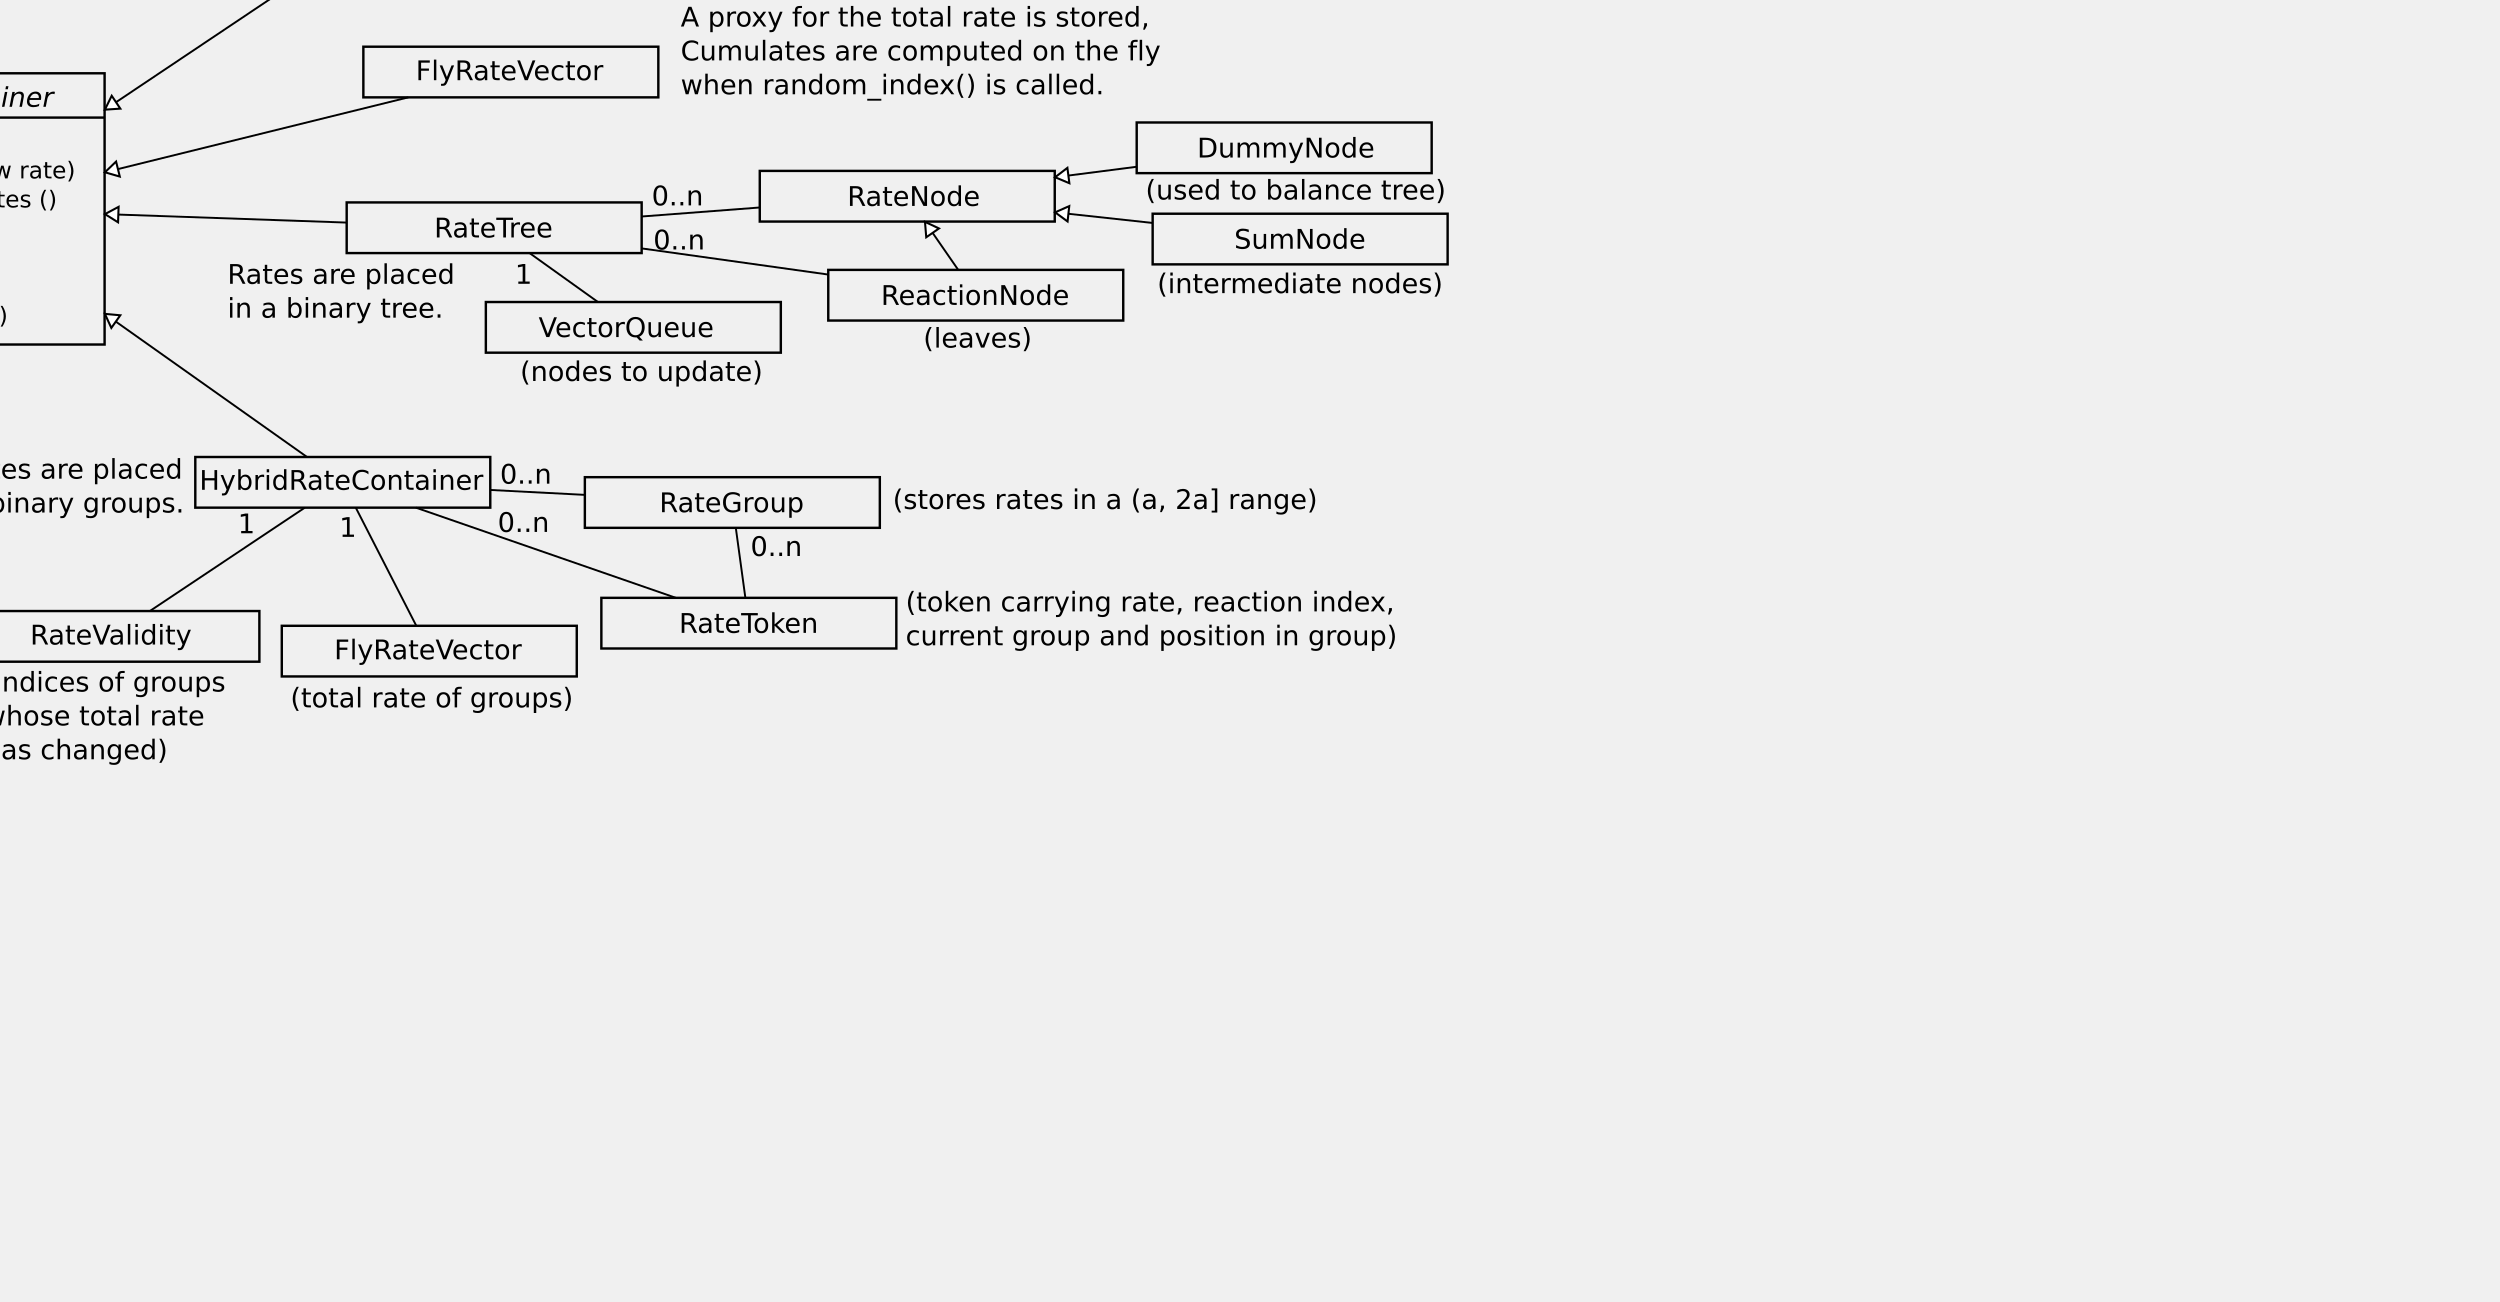
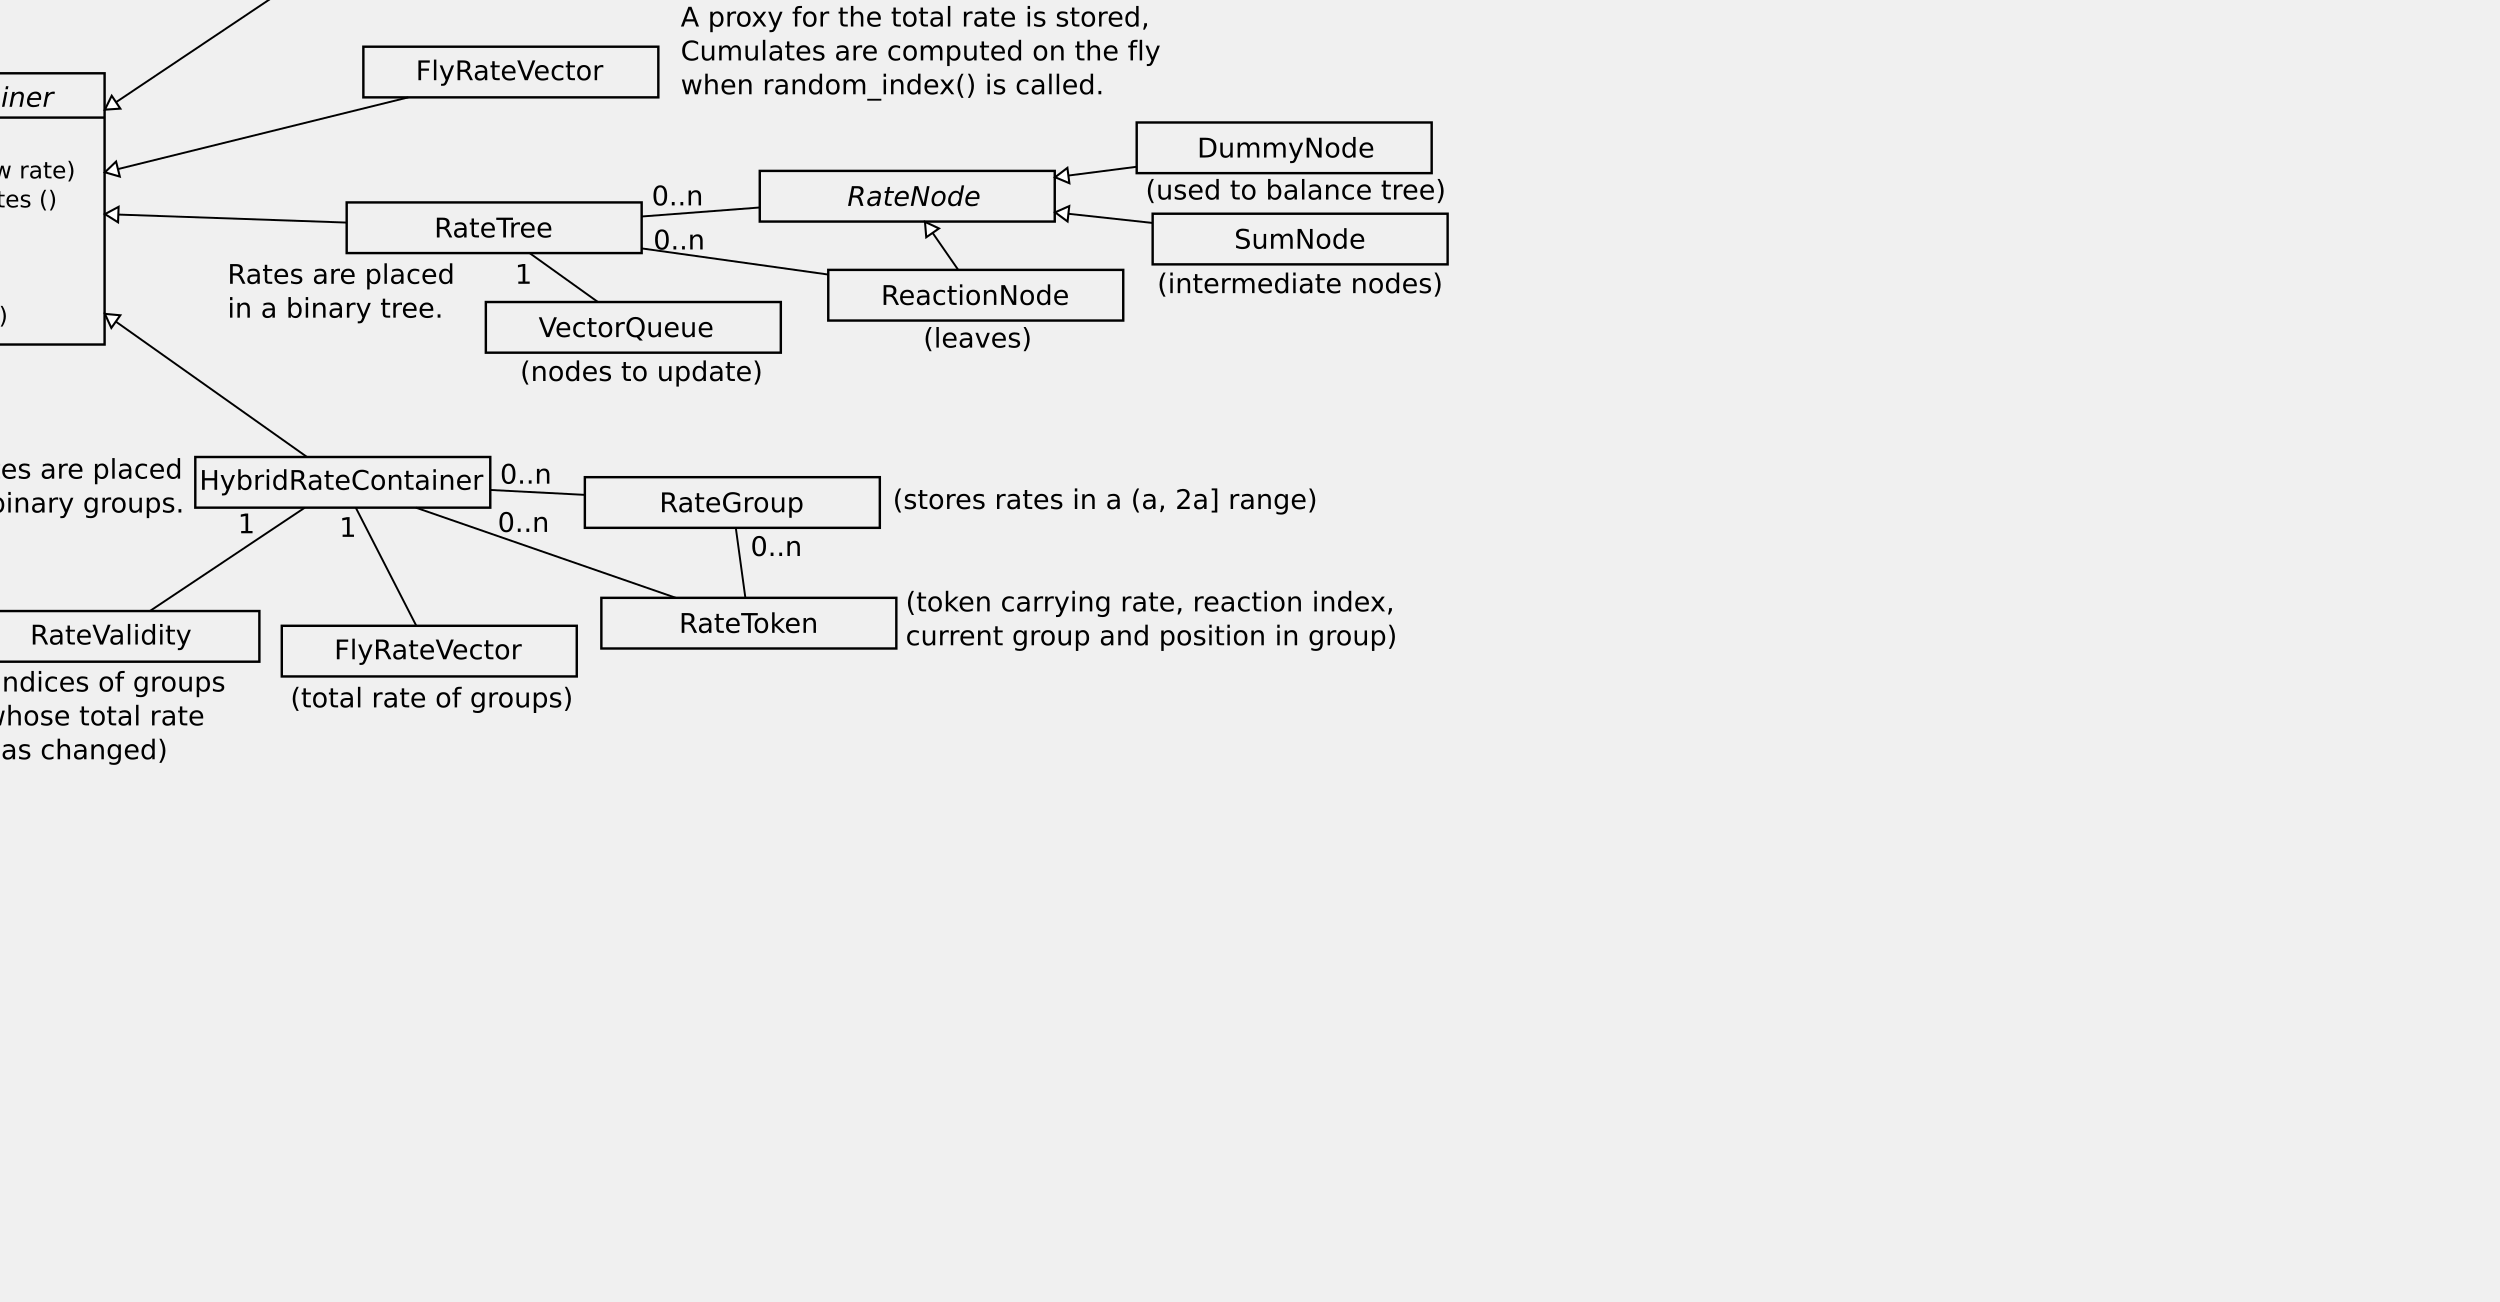
<svg xmlns="http://www.w3.org/2000/svg" id="svg2" version="1.1" width="1292.062" height="672.531" xml:space="preserve">
  <defs id="defs6">
    <marker orient="auto" refY="0.0" refX="0.0" id="Arrow1Lstart" style="overflow:visible">
      <path id="path4968" d="M 0.0,0.0 L 5.0,-5.0 L -12.5,0.0 L 5.0,5.0 L 0.0,0.0 z " style="fill-rule:evenodd;stroke:#000000;stroke-width:1.0pt;marker-start:none" transform="scale(0.8) translate(12.5,0)" />
    </marker>
    <marker orient="auto" refY="0.0" refX="0.0" id="Arrow1Mstart" style="overflow:visible">
      <path id="path4974" d="M 0.0,0.0 L 5.0,-5.0 L -12.5,0.0 L 5.0,5.0 L 0.0,0.0 z " style="fill-rule:evenodd;stroke:#000000;stroke-width:1.0pt;marker-start:none" transform="scale(0.4) translate(10,0)" />
    </marker>
    <marker orient="auto" refY="0.0" refX="0.0" id="Arrow2Lend" style="overflow:visible;">
      <path id="path5264" style="font-size:12.0;fill-rule:evenodd;stroke-width:0.625;stroke-linejoin:round;" d="M 8.719,4.034 L -2.207,0.016 L 8.719,-4.002 C 6.973,-1.63 6.983,1.616 8.719,4.034 z " transform="scale(1.1) rotate(180) translate(1,0)" />
    </marker>
    <marker orient="auto" refY="0.0" refX="0.0" id="Arrow1Mend" style="overflow:visible;">
      <path id="path5252" d="M 0.0,0.0 L 5.0,-5.0 L -12.5,0.0 L 5.0,5.0 L 0.0,0.0 z " style="fill-rule:evenodd;stroke:#000000;stroke-width:1.0pt;marker-start:none;" transform="scale(0.4) rotate(180) translate(10,0)" />
    </marker>
    <marker orient="auto" refY="0.0" refX="0.0" id="Arrow1Lend" style="overflow:visible;">
      <path id="path5246" d="M 0.0,0.0 L 5.0,-5.0 L -12.5,0.0 L 5.0,5.0 L 0.0,0.0 z " style="fill-rule:evenodd;stroke:#000000;stroke-width:1.0pt;marker-start:none;" transform="scale(0.8) rotate(180) translate(12.5,0)" />
    </marker>
    <marker orient="auto" refY="0.0" refX="0.0" id="EmptyTriangleInL" style="overflow:visible">
      <path id="path5395" d="M 5.77,0.0 L -2.88,5.0 L -2.88,-5.0 L 5.77,0.0 z " style="fill-rule:evenodd;fill:#FFFFFF;stroke:#000000;stroke-width:1.0pt;marker-start:none" transform="scale(-0.8) translate(-6,0)" />
    </marker>
    <marker orient="auto" refY="0.0" refX="0.0" id="EmptyDiamondLstart" style="overflow:visible">
      <path id="path5359" d="M 0,-7.071 L -7.071,0 L 0,7.071 L 7.071,0 L 0,-7.071 z " style="fill-rule:evenodd;fill:#FFFFFF;stroke:#000000;stroke-width:1.0pt;marker-start:none" transform="scale(0.8) translate(7,0)" />
    </marker>
    <marker orient="auto" refY="0.0" refX="0.0" id="DiamondLstart" style="overflow:visible">
      <path id="path5332" d="M 0,-7.071 L -7.071,0 L 0,7.071 L 7.071,0 L 0,-7.071 z " style="fill-rule:evenodd;stroke:#000000;stroke-width:1.0pt;marker-start:none" transform="scale(0.8) translate(7,0)" />
    </marker>
    <marker orient="auto" refY="0" refX="0" id="marker26652" style="overflow:visible">
      <path id="path26654" style="font-size:12px;fill-rule:evenodd;stroke-width:0.625;stroke-linejoin:round" d="M 8.719,4.034 -2.207,0.016 8.719,-4.002 c -1.745,2.372 -1.735,5.617 -6e-7,8.035 z" transform="matrix(-1.1,0,0,-1.1,-1.1,0)" />
    </marker>
    <marker orient="auto" refY="0" refX="0" id="marker3135" style="overflow:visible">
      <path id="path3137" style="font-size:12px;fill-rule:evenodd;stroke-width:0.625;stroke-linejoin:round" d="M 8.719,4.034 -2.207,0.016 8.719,-4.002 c -1.745,2.372 -1.735,5.617 -6e-7,8.035 z" transform="matrix(-1.1,0,0,-1.1,-1.1,0)" />
    </marker>
    <marker orient="auto" refY="0" refX="0" id="marker3139" style="overflow:visible">
      <path id="path3141" style="font-size:12px;fill-rule:evenodd;stroke-width:0.625;stroke-linejoin:round" d="M 8.719,4.034 -2.207,0.016 8.719,-4.002 c -1.745,2.372 -1.735,5.617 -6e-7,8.035 z" transform="matrix(-1.1,0,0,-1.1,-1.1,0)" />
    </marker>
    <marker orient="auto" refY="0" refX="0" id="marker26130" style="overflow:visible">
      <path id="path26132" d="M 0,-7.071 -7.071,0 0,7.071 7.071,0 0,-7.071 z" style="fill:#ffffff;fill-rule:evenodd;stroke:#000000;stroke-width:1pt;marker-start:none" transform="matrix(0.8,0,0,0.8,5.6,0)" />
    </marker>
    <marker orient="auto" refY="0" refX="0" id="marker3145" style="overflow:visible">
      <path id="path3147" d="M 0,-7.071 -7.071,0 0,7.071 7.071,0 0,-7.071 z" style="fill:#ffffff;fill-rule:evenodd;stroke:#000000;stroke-width:1pt;marker-start:none" transform="matrix(0.8,0,0,0.8,5.6,0)" />
    </marker>
    <marker orient="auto" refY="0" refX="0" id="marker3149" style="overflow:visible">
      <path id="path3151" d="M 0,-7.071 -7.071,0 0,7.071 7.071,0 0,-7.071 z" style="fill:#ffffff;fill-rule:evenodd;stroke:#000000;stroke-width:1pt;marker-start:none" transform="matrix(0.8,0,0,0.8,5.6,0)" />
    </marker>
    <marker orient="auto" refY="0" refX="0" id="marker3153" style="overflow:visible">
      <path id="path3155" d="M 0,-7.071 -7.071,0 0,7.071 7.071,0 0,-7.071 z" style="fill:#ffffff;fill-rule:evenodd;stroke:#000000;stroke-width:1pt;marker-start:none" transform="matrix(0.8,0,0,0.8,5.6,0)" />
    </marker>
    <marker orient="auto" refY="0" refX="0" id="marker26656" style="overflow:visible">
      <path id="path26658" d="M 0,-7.071 -7.071,0 0,7.071 7.071,0 0,-7.071 z" style="fill-rule:evenodd;stroke:#000000;stroke-width:1pt;marker-start:none" transform="matrix(0.8,0,0,0.8,5.6,0)" />
    </marker>
    <marker orient="auto" refY="0" refX="0" id="marker26644" style="overflow:visible">
      <path id="path26646" d="m 5.77,0 -8.65,5 0,-10 8.65,5 z" style="fill:#ffffff;fill-rule:evenodd;stroke:#000000;stroke-width:1pt;marker-start:none" transform="matrix(-0.8,0,0,-0.8,4.8,0)" />
    </marker>
    <marker orient="auto" refY="0" refX="0" id="marker3161" style="overflow:visible">
      <path id="path3163" d="m 5.77,0 -8.65,5 0,-10 8.65,5 z" style="fill:#ffffff;fill-rule:evenodd;stroke:#000000;stroke-width:1pt;marker-start:none" transform="matrix(-0.8,0,0,-0.8,4.8,0)" />
    </marker>
    <marker orient="auto" refY="0" refX="0" id="marker3165" style="overflow:visible">
      <path id="path3167" d="m 5.77,0 -8.65,5 0,-10 8.65,5 z" style="fill:#ffffff;fill-rule:evenodd;stroke:#000000;stroke-width:1pt;marker-start:none" transform="matrix(-0.8,0,0,-0.8,4.8,0)" />
    </marker>
    <marker orient="auto" refY="0" refX="0" id="marker3169" style="overflow:visible">
      <path id="path3171" d="M 0,-7.071 -7.071,0 0,7.071 7.071,0 0,-7.071 z" style="fill-rule:evenodd;stroke:#000000;stroke-width:1pt;marker-start:none" transform="matrix(0.8,0,0,0.8,5.6,0)" />
    </marker>
    <marker orient="auto" refY="0" refX="0" id="marker3173" style="overflow:visible">
      <path id="path3175" d="M 0,-7.071 -7.071,0 0,7.071 7.071,0 0,-7.071 z" style="fill-rule:evenodd;stroke:#000000;stroke-width:1pt;marker-start:none" transform="matrix(0.8,0,0,0.8,5.6,0)" />
    </marker>
    <marker orient="auto" refY="0" refX="0" id="marker3177" style="overflow:visible">
      <path id="path3179" d="M 0,-7.071 -7.071,0 0,7.071 7.071,0 0,-7.071 z" style="fill-rule:evenodd;stroke:#000000;stroke-width:1pt;marker-start:none" transform="matrix(0.8,0,0,0.8,5.6,0)" />
    </marker>
    <marker orient="auto" refY="0" refX="0" id="marker3181" style="overflow:visible">
      <path id="path3183" d="M 0,-7.071 -7.071,0 0,7.071 7.071,0 0,-7.071 z" style="fill-rule:evenodd;stroke:#000000;stroke-width:1pt;marker-start:none" transform="matrix(0.8,0,0,0.8,5.6,0)" />
    </marker>
    <marker orient="auto" refY="0" refX="0" id="marker3185" style="overflow:visible">
      <path id="path3187" d="M 0,-7.071 -7.071,0 0,7.071 7.071,0 0,-7.071 z" style="fill-rule:evenodd;stroke:#000000;stroke-width:1pt;marker-start:none" transform="matrix(0.8,0,0,0.8,5.6,0)" />
    </marker>
    <marker orient="auto" refY="0" refX="0" id="marker3189" style="overflow:visible">
      <path id="path3191" d="M 0,-7.071 -7.071,0 0,7.071 7.071,0 0,-7.071 z" style="fill-rule:evenodd;stroke:#000000;stroke-width:1pt;marker-start:none" transform="matrix(0.8,0,0,0.8,5.6,0)" />
    </marker>
    <marker orient="auto" refY="0" refX="0" id="DiamondLstart-7" style="overflow:visible">
      <path id="path5332-3" d="M 0,-7.071 -7.071,0 0,7.071 7.071,0 0,-7.071 z" style="fill-rule:evenodd;stroke:#000000;stroke-width:1pt;marker-start:none" transform="matrix(0.8,0,0,0.8,5.6,0)" />
    </marker>
    <marker orient="auto" refY="0" refX="0" id="Arrow1Lend-2" style="overflow:visible">
      <path id="path5246-8" d="M 0,0 5,-5 -12.5,0 5,5 0,0 z" style="fill-rule:evenodd;stroke:#000000;stroke-width:1pt;marker-start:none" transform="matrix(-0.8,0,0,-0.8,-10,0)" />
    </marker>
    <marker orient="auto" refY="0" refX="0" id="Arrow1Lend-3" style="overflow:visible">
      <path id="path5246-6" d="M 0,0 5,-5 -12.5,0 5,5 0,0 z" style="fill-rule:evenodd;stroke:#000000;stroke-width:1pt;marker-start:none" transform="matrix(-0.8,0,0,-0.8,-10,0)" />
    </marker>
    <marker orient="auto" refY="0" refX="0" id="Arrow1Lend-9" style="overflow:visible">
      <path id="path5246-7" d="M 0,0 5,-5 -12.5,0 5,5 0,0 z" style="fill-rule:evenodd;stroke:#000000;stroke-width:1pt;marker-start:none" transform="matrix(-0.8,0,0,-0.8,-10,0)" />
    </marker>
    <marker orient="auto" refY="0" refX="0" id="Arrow1Lend-4" style="overflow:visible">
      <path id="path5246-2" d="M 0,0 5,-5 -12.5,0 5,5 0,0 z" style="fill-rule:evenodd;stroke:#000000;stroke-width:1pt;marker-start:none" transform="matrix(-0.8,0,0,-0.8,-10,0)" />
    </marker>
    <marker orient="auto" refY="0" refX="0" id="Arrow1Lend-0" style="overflow:visible">
      <path id="path5246-65" d="M 0,0 5,-5 -12.5,0 5,5 0,0 z" style="fill-rule:evenodd;stroke:#000000;stroke-width:1pt;marker-start:none" transform="matrix(-0.8,0,0,-0.8,-10,0)" />
    </marker>
    <marker orient="auto" refY="0" refX="0" id="Arrow1Lstart-5" style="overflow:visible">
      <path id="path4968-0" d="M 0,0 5,-5 -12.5,0 5,5 0,0 z" style="fill-rule:evenodd;stroke:#000000;stroke-width:1pt;marker-start:none" transform="matrix(0.8,0,0,0.8,10,0)" />
    </marker>
    <marker orient="auto" refY="0" refX="0" id="Arrow1Lend-8" style="overflow:visible">
      <path id="path5246-9" d="M 0,0 5,-5 -12.5,0 5,5 0,0 z" style="fill-rule:evenodd;stroke:#000000;stroke-width:1pt;marker-start:none" transform="matrix(-0.8,0,0,-0.8,-10,0)" />
    </marker>
  </defs>
  <g id="g10" transform="matrix(1.25,0,0,-1.25,0,672.5313)">
    <text xml:space="preserve" style="font-size:9.6px;font-style:normal;font-variant:normal;font-weight:normal;font-stretch:normal;line-height:125%;letter-spacing:0px;word-spacing:0px;fill:#000000;fill-opacity:1;stroke:none;font-family:DejaVu Sans;-inkscape-font-specification:DejaVu Sans" x="475.048" y="-444.904" id="text4309-6-8" transform="scale(1,-1)">
      <tspan id="tspan7746-8" x="475.048" y="-444.904" />
      <tspan id="tspan7114-2-8" x="475.048" y="-432.904" />
    </text>
    <g id="g5573-2-6" transform="translate(-284.9217,16.38371)">
      <path id="path104-1-9" style="fill:none;stroke:#000000;stroke-width:1;stroke-linecap:butt;stroke-linejoin:miter;stroke-miterlimit:4;stroke-opacity:1;stroke-dasharray:none" d="m 206.208,491.339 121.959,0 0,-112.144 -121.959,0 z" />
      <text y="-477.49" x="226.393" transform="scale(1,-1)" id="text106-6-9" style="font-size:11.2px;font-style:oblique;font-variant:normal;font-weight:normal;font-stretch:normal;font-family:DejaVu Sans;-inkscape-font-specification:DejaVu Sans Oblique">
        <tspan style="font-size:11.2px;font-style:oblique;font-variant:normal;font-weight:normal;font-stretch:normal;writing-mode:lr-tb;fill:#000000;fill-opacity:1;fill-rule:nonzero;stroke:none;font-family:DejaVu Sans;-inkscape-font-specification:DejaVu Sans Oblique" x="226.393" y="-477.49" id="tspan108-1-2">RateContainer</tspan>
      </text>
      <path id="path3395-3-0" d="m 205.658,473.022 122.693,0" style="fill:none;stroke:#000000;stroke-width:1;stroke-linecap:butt;stroke-linejoin:miter;stroke-miterlimit:4;stroke-opacity:1;stroke-dasharray:none" />
      <text transform="scale(1,-1)" id="text4309-3-4" y="-459.884" x="209.343" style="font-size:9.6px;font-style:normal;font-variant:normal;font-weight:normal;font-stretch:normal;line-height:125%;letter-spacing:0px;word-spacing:0px;fill:#000000;fill-opacity:1;stroke:none;font-family:DejaVu Sans;-inkscape-font-specification:DejaVu Sans" xml:space="preserve">
        <tspan style="font-style:oblique;-inkscape-font-specification:DejaVu Sans Oblique" y="-459.884" x="209.343" id="tspan4311-6-0">commands</tspan>
        <tspan id="tspan4319-5-0" y="-447.884" x="209.343">set_rate (id, new rate)</tspan>
        <tspan y="-435.884" x="209.343" id="tspan7084-7-4">update_cumulates ()</tspan>
        <tspan id="tspan4315-0-1" y="-423.884" x="209.343" />
        <tspan style="font-style:oblique;-inkscape-font-specification:DejaVu Sans Oblique" id="tspan4321-9-4" y="-411.884" x="209.343">accessors</tspan>
        <tspan y="-399.884" x="209.343" id="tspan6718-1-5">total_rate ()</tspan>
        <tspan y="-387.884" x="209.343" id="tspan7537-8-1">random_index ()</tspan>
        <tspan y="-375.884" x="209.343" id="tspan3089-5-7" />
      </text>
    </g>
    <g id="g3203" transform="translate(-6.029068,-21.43668)">
      <path d="m 87.068,590.649 121.959,0 0,-20.944 -121.959,0 z" style="fill:none;stroke:#000000;stroke-width:1;stroke-linecap:butt;stroke-linejoin:miter;stroke-miterlimit:4;stroke-opacity:1;stroke-dasharray:none" id="path104-1-9-7" />
      <text transform="scale(1,-1)" style="font-size:11.2px;font-style:normal;font-variant:normal;font-weight:normal;font-stretch:normal;font-family:DejaVu Sans;-inkscape-font-specification:DejaVu Sans" id="text106-6-9-5" x="116.823" y="-576.174">
        <tspan id="tspan108-1-2-9" y="-576.174" x="116.823" style="font-size:11.2px;font-style:normal;font-variant:normal;font-weight:normal;font-stretch:normal;writing-mode:lr-tb;fill:#000000;fill-opacity:1;fill-rule:nonzero;stroke:none;font-family:DejaVu Sans;-inkscape-font-specification:DejaVu Sans">RateVector</tspan>
      </text>
    </g>
    <g id="g3203-0" transform="translate(56.27129,-136.3193)">
      <path d="m 87.068,590.649 121.959,0 0,-20.944 -121.959,0 z" style="fill:none;stroke:#000000;stroke-width:1;stroke-linecap:butt;stroke-linejoin:miter;stroke-miterlimit:4;stroke-opacity:1;stroke-dasharray:none" id="path104-1-9-7-8" />
      <text transform="scale(1,-1)" style="font-size:11.2px;font-style:normal;font-variant:normal;font-weight:normal;font-stretch:normal;font-family:DejaVu Sans;-inkscape-font-specification:DejaVu Sans" id="text106-6-9-5-3" x="123.263" y="-576.174">
        <tspan id="tspan108-1-2-9-2" y="-576.174" x="123.263" style="font-size:11.2px;font-style:normal;font-variant:normal;font-weight:normal;font-stretch:normal;writing-mode:lr-tb;fill:#000000;fill-opacity:1;fill-rule:nonzero;stroke:none;font-family:DejaVu Sans;-inkscape-font-specification:DejaVu Sans">RateTree</tspan>
      </text>
    </g>
    <g id="g3203-0-1" transform="translate(-6.318726,-241.5748)">
      <path d="m 87.068,590.649 121.959,0 0,-20.944 -121.959,0 z" style="fill:none;stroke:#000000;stroke-width:1;stroke-linecap:butt;stroke-linejoin:miter;stroke-miterlimit:4;stroke-opacity:1;stroke-dasharray:none" id="path104-1-9-7-8-0" />
      <text transform="scale(1,-1)" style="font-size:11.2px;font-style:normal;font-variant:normal;font-weight:normal;font-stretch:normal;font-family:DejaVu Sans;-inkscape-font-specification:DejaVu Sans" id="text106-6-9-5-3-1" x="88.769" y="-577.087">
        <tspan id="tspan108-1-2-9-2-0" y="-577.087" x="88.769" style="font-size:11.2px;font-style:normal;font-variant:normal;font-weight:normal;font-stretch:normal;writing-mode:lr-tb;fill:#000000;fill-opacity:1;fill-rule:nonzero;stroke:none;font-family:DejaVu Sans;-inkscape-font-specification:DejaVu Sans">HybridRateContainer</tspan>
      </text>
    </g>
    <g id="g3203-60" transform="translate(63.1673,-71.93449)">
      <path d="m 87.068,590.649 121.959,0 0,-20.944 -121.959,0 z" style="fill:none;stroke:#000000;stroke-width:1;stroke-linecap:butt;stroke-linejoin:miter;stroke-miterlimit:4;stroke-opacity:1;stroke-dasharray:none" id="path104-1-9-7-6" />
      <text transform="scale(1,-1)" style="font-size:11.2px;font-style:normal;font-variant:normal;font-weight:normal;font-stretch:normal;font-family:DejaVu Sans;-inkscape-font-specification:DejaVu Sans" id="text106-6-9-5-48" x="108.74" y="-576.801">
        <tspan id="tspan108-1-2-9-7" y="-576.801" x="108.74" style="font-size:11.2px;font-style:normal;font-variant:normal;font-weight:normal;font-stretch:normal;writing-mode:lr-tb;fill:#000000;fill-opacity:1;fill-rule:nonzero;stroke:none;font-family:DejaVu Sans;-inkscape-font-specification:DejaVu Sans">FlyRateVector</tspan>
      </text>
    </g>
    <path style="fill:none;stroke:#000000;stroke-width:1px;stroke-linecap:butt;stroke-linejoin:miter;stroke-opacity:1;marker-start:url(#marker3165)" d="M 54.057,56.776 157.973,-12.804" id="path3316" transform="matrix(0.8,0,0,-0.8,0,538.025)" />
    <path style="fill:none;stroke:#000000;stroke-width:1px;stroke-linecap:butt;stroke-linejoin:miter;stroke-opacity:1;marker-start:url(#marker3165)" d="M 54.057,89.085 211.019,50.318" id="path3318" transform="matrix(0.8,0,0,-0.8,0,538.025)" />
    <path style="fill:none;stroke:#000000;stroke-width:1px;stroke-linecap:butt;stroke-linejoin:miter;stroke-opacity:1;marker-start:url(#marker3165)" d="m 54.057,110.649 125.117,4.387" id="path3320" transform="matrix(0.8,0,0,-0.8,0,538.025)" />
    <path style="fill:none;stroke:#000000;stroke-width:1px;stroke-linecap:butt;stroke-linejoin:miter;stroke-opacity:1;marker-start:url(#marker3165)" d="m 54.057,162.106 104.618,74.083" id="path3322" transform="matrix(0.8,0,0,-0.8,0,538.025)" />
    <text xml:space="preserve" style="font-size:11.2px;font-style:normal;font-variant:normal;font-weight:normal;font-stretch:normal;line-height:125%;letter-spacing:0px;word-spacing:0px;fill:#000000;fill-opacity:1;stroke:none;font-family:DejaVu Sans;-inkscape-font-specification:DejaVu Sans" x="-18.505" y="-340.119" id="text4538" transform="scale(1,-1)">
      <tspan x="-18.505" y="-340.119" id="tspan4542">Rates are placed </tspan>
      <tspan x="-18.505" y="-326.119" id="tspan4540">in binary groups.</tspan>
    </text>
    <text xml:space="preserve" style="font-size:11.2px;font-style:normal;font-variant:normal;font-weight:normal;font-stretch:normal;line-height:125%;letter-spacing:0px;word-spacing:0px;fill:#000000;fill-opacity:1;stroke:none;font-family:DejaVu Sans;-inkscape-font-specification:DejaVu Sans" x="94.038" y="-420.671" id="text4546" transform="scale(1,-1)">
      <tspan id="tspan4548" x="94.038" y="-420.671">Rates are placed</tspan>
      <tspan x="94.038" y="-406.671" id="tspan4538">in a binary tree.</tspan>
    </text>
    <text xml:space="preserve" style="font-size:11.2px;font-style:normal;font-variant:normal;font-weight:normal;font-stretch:normal;line-height:125%;letter-spacing:0px;word-spacing:0px;fill:#000000;fill-opacity:1;stroke:none;font-family:DejaVu Sans;-inkscape-font-specification:DejaVu Sans" x="281.43" y="-541.049" id="text4550" transform="scale(1,-1)">
      <tspan id="tspan4552" x="281.43" y="-541.049">Rates are placed in a vector. </tspan>
      <tspan x="281.43" y="-527.049" id="tspan4575">A proxy for the total rate is stored, </tspan>
      <tspan x="281.43" y="-513.049" id="tspan4577">Cumulates are computed on the fly</tspan>
      <tspan x="281.43" y="-499.049" id="tspan4579">when random_index() is called.</tspan>
    </text>
    <text xml:space="preserve" style="font-size:11.2px;font-style:normal;font-variant:normal;font-weight:normal;font-stretch:normal;line-height:125%;letter-spacing:0px;word-spacing:0px;fill:#000000;fill-opacity:1;stroke:none;font-family:DejaVu Sans;-inkscape-font-specification:DejaVu Sans" x="139.591" y="-594.136" id="text4550-6" transform="scale(1,-1)">
      <tspan id="tspan4552-0" x="139.591" y="-594.136">Rates are placed in a vector </tspan>
      <tspan x="139.591" y="-580.136" id="tspan4581">(naive implementation).</tspan>
    </text>
    <g id="g3203-0-2" transform="translate(227.0686,-123.2852)">
      <path d="m 87.068,590.649 121.959,0 0,-20.944 -121.959,0 z" style="fill:none;stroke:#000000;stroke-width:1;stroke-linecap:butt;stroke-linejoin:miter;stroke-miterlimit:4;stroke-opacity:1;stroke-dasharray:none" id="path104-1-9-7-8-2" />
      <text transform="scale(1,-1)" style="font-size:11.2px;font-style:normal;font-variant:normal;font-weight:normal;font-stretch:normal;font-family:DejaVu Sans;-inkscape-font-specification:DejaVu Sans" id="text106-6-9-5-3-12" x="123.263" y="-576.174">
-         <tspan id="tspan108-1-2-9-2-5" y="-576.174" x="123.263" style="font-size:11.2px;font-style:normal;font-variant:normal;font-weight:normal;font-stretch:normal;writing-mode:lr-tb;fill:#000000;fill-opacity:1;fill-rule:nonzero;stroke:none;font-family:DejaVu Sans;-inkscape-font-specification:DejaVu Sans">RateNode</tspan>
+         <tspan id="tspan108-1-2-9-2-5" y="-576.174" x="123.263" style="font-size:11.2px;font-style:oblique;font-variant:normal;font-weight:normal;font-stretch:normal;writing-mode:lr-tb;fill:#000000;fill-opacity:1;fill-rule:nonzero;stroke:none;font-family:DejaVu Sans;-inkscape-font-specification:DejaVu Sans Oblique">RateNode</tspan>
      </text>
    </g>
    <g id="g3203-0-2-2" transform="translate(255.3872,-164.2128)">
      <path d="m 87.068,590.649 121.959,0 0,-20.944 -121.959,0 z" style="fill:none;stroke:#000000;stroke-width:1;stroke-linecap:butt;stroke-linejoin:miter;stroke-miterlimit:4;stroke-opacity:1;stroke-dasharray:none" id="path104-1-9-7-8-2-4" />
      <text transform="scale(1,-1)" style="font-size:11.2px;font-style:normal;font-variant:normal;font-weight:normal;font-stretch:normal;font-family:DejaVu Sans;-inkscape-font-specification:DejaVu Sans" id="text106-6-9-5-3-12-8" x="108.863" y="-576.174">
        <tspan id="tspan108-1-2-9-2-5-4" y="-576.174" x="108.863" style="font-size:11.2px;font-style:normal;font-variant:normal;font-weight:normal;font-stretch:normal;writing-mode:lr-tb;fill:#000000;fill-opacity:1;fill-rule:nonzero;stroke:none;font-family:DejaVu Sans;-inkscape-font-specification:DejaVu Sans">ReactionNode</tspan>
      </text>
    </g>
    <g id="g3203-0-2-2-7" transform="translate(389.5076,-140.9852)">
      <path d="m 87.068,590.649 121.959,0 0,-20.944 -121.959,0 z" style="fill:none;stroke:#000000;stroke-width:1;stroke-linecap:butt;stroke-linejoin:miter;stroke-miterlimit:4;stroke-opacity:1;stroke-dasharray:none" id="path104-1-9-7-8-2-4-1" />
      <text transform="scale(1,-1)" style="font-size:11.2px;font-style:normal;font-variant:normal;font-weight:normal;font-stretch:normal;font-family:DejaVu Sans;-inkscape-font-specification:DejaVu Sans" id="text106-6-9-5-3-12-8-2" x="120.796" y="-576.174">
        <tspan id="tspan108-1-2-9-2-5-4-7" y="-576.174" x="120.796" style="font-size:11.2px;font-style:normal;font-variant:normal;font-weight:normal;font-stretch:normal;writing-mode:lr-tb;fill:#000000;fill-opacity:1;fill-rule:nonzero;stroke:none;font-family:DejaVu Sans;-inkscape-font-specification:DejaVu Sans">SumNode</tspan>
      </text>
    </g>
    <g id="g3203-0-2-2-0" transform="translate(382.9119,-103.2669)">
      <path d="m 87.068,590.649 121.959,0 0,-20.944 -121.959,0 z" style="fill:none;stroke:#000000;stroke-width:1;stroke-linecap:butt;stroke-linejoin:miter;stroke-miterlimit:4;stroke-opacity:1;stroke-dasharray:none" id="path104-1-9-7-8-2-4-8" />
      <text transform="scale(1,-1)" style="font-size:11.2px;font-style:normal;font-variant:normal;font-weight:normal;font-stretch:normal;font-family:DejaVu Sans;-inkscape-font-specification:DejaVu Sans" id="text106-6-9-5-3-12-8-3" x="112.063" y="-576.174">
        <tspan id="tspan108-1-2-9-2-5-4-3" y="-576.174" x="112.063" style="font-size:11.2px;font-style:normal;font-variant:normal;font-weight:normal;font-stretch:normal;writing-mode:lr-tb;fill:#000000;fill-opacity:1;fill-rule:nonzero;stroke:none;font-family:DejaVu Sans;-inkscape-font-specification:DejaVu Sans">DummyNode</tspan>
      </text>
    </g>
    <path style="fill:none;stroke:#000000;stroke-width:1px;stroke-linecap:butt;stroke-linejoin:miter;stroke-opacity:1" d="m 331.622,111.892 61.048,-4.659" id="path3192" transform="matrix(0.8,0,0,-0.8,0,538.025)" />
    <path style="fill:none;stroke:#000000;stroke-width:1px;stroke-linecap:butt;stroke-linejoin:miter;stroke-opacity:1" d="m 331.622,128.387 96.446,13.511" id="path3194" transform="matrix(0.8,0,0,-0.8,0,538.025)" />
    <path style="fill:none;stroke:#000000;stroke-width:1px;stroke-linecap:butt;stroke-linejoin:miter;stroke-opacity:1;marker-start:url(#marker3165)" d="m 477.952,114.506 17.284,24.98" id="path3196" transform="matrix(0.8,0,0,-0.8,0,538.025)" />
    <path style="fill:none;stroke:#000000;stroke-width:1px;stroke-linecap:butt;stroke-linejoin:miter;stroke-opacity:1;marker-start:url(#marker3165)" d="m 545.119,91.625 42.355,-5.441" id="path3198" transform="matrix(0.8,0,0,-0.8,0,538.025)" />
    <path style="fill:none;stroke:#000000;stroke-width:1px;stroke-linecap:butt;stroke-linejoin:miter;stroke-opacity:1;marker-start:url(#marker3165)" d="m 545.119,109.722 50.6,5.514" id="path3200" transform="matrix(0.8,0,0,-0.8,0,538.025)" />
    <text xml:space="preserve" style="font-size:11.2px;font-style:normal;font-variant:normal;font-weight:normal;font-stretch:normal;line-height:125%;letter-spacing:0px;word-spacing:0px;fill:#000000;fill-opacity:1;stroke:none;font-family:DejaVu Sans;-inkscape-font-specification:DejaVu Sans" x="269.448" y="-453.11" id="text3202" transform="scale(1,-1)">
      <tspan id="tspan3204" x="269.448" y="-453.11">0..n</tspan>
    </text>
    <text xml:space="preserve" style="font-size:11.2px;font-style:normal;font-variant:normal;font-weight:normal;font-stretch:normal;line-height:125%;letter-spacing:0px;word-spacing:0px;fill:#000000;fill-opacity:1;stroke:none;font-family:DejaVu Sans;-inkscape-font-specification:DejaVu Sans" x="270.118" y="-434.873" id="text3206" transform="scale(1,-1)">
      <tspan id="tspan3208" x="270.118" y="-434.873">0..n</tspan>
    </text>
    <g id="g3203-0-2-7" transform="translate(154.746,-249.9184)">
      <path d="m 87.068,590.649 121.959,0 0,-20.944 -121.959,0 z" style="fill:none;stroke:#000000;stroke-width:1;stroke-linecap:butt;stroke-linejoin:miter;stroke-miterlimit:4;stroke-opacity:1;stroke-dasharray:none" id="path104-1-9-7-8-2-9" />
      <text transform="scale(1,-1)" style="font-size:11.2px;font-style:normal;font-variant:normal;font-weight:normal;font-stretch:normal;font-family:DejaVu Sans;-inkscape-font-specification:DejaVu Sans" id="text106-6-9-5-3-12-9" x="117.89" y="-576.174">
        <tspan id="tspan108-1-2-9-2-5-3" y="-576.174" x="117.89" style="font-size:11.2px;font-style:normal;font-variant:normal;font-weight:normal;font-stretch:normal;writing-mode:lr-tb;fill:#000000;fill-opacity:1;fill-rule:nonzero;stroke:none;font-family:DejaVu Sans;-inkscape-font-specification:DejaVu Sans">RateGroup</tspan>
      </text>
    </g>
    <g id="g3203-0-2-24" transform="translate(161.5695,-299.8064)">
      <path d="m 87.068,590.649 121.959,0 0,-20.944 -121.959,0 z" style="fill:none;stroke:#000000;stroke-width:1;stroke-linecap:butt;stroke-linejoin:miter;stroke-miterlimit:4;stroke-opacity:1;stroke-dasharray:none" id="path104-1-9-7-8-2-5" />
      <text transform="scale(1,-1)" style="font-size:11.2px;font-style:normal;font-variant:normal;font-weight:normal;font-stretch:normal;font-family:DejaVu Sans;-inkscape-font-specification:DejaVu Sans" id="text106-6-9-5-3-12-5" x="119.191" y="-576.174">
        <tspan id="tspan108-1-2-9-2-5-7" y="-576.174" x="119.191" style="font-size:11.2px;font-style:normal;font-variant:normal;font-weight:normal;font-stretch:normal;writing-mode:lr-tb;fill:#000000;fill-opacity:1;fill-rule:nonzero;stroke:none;font-family:DejaVu Sans;-inkscape-font-specification:DejaVu Sans">RateToken</tspan>
      </text>
    </g>
    <g id="g3203-60-9" transform="translate(29.44222,-311.3662)">
      <path d="m 87.068,590.649 121.959,0 0,-20.944 -121.959,0 z" style="fill:none;stroke:#000000;stroke-width:1;stroke-linecap:butt;stroke-linejoin:miter;stroke-miterlimit:4;stroke-opacity:1;stroke-dasharray:none" id="path104-1-9-7-6-0" />
      <text transform="scale(1,-1)" style="font-size:11.2px;font-style:normal;font-variant:normal;font-weight:normal;font-stretch:normal;font-family:DejaVu Sans;-inkscape-font-specification:DejaVu Sans" id="text106-6-9-5-48-6" x="108.74" y="-576.801">
        <tspan id="tspan108-1-2-9-7-0" y="-576.801" x="108.74" style="font-size:11.2px;font-style:normal;font-variant:normal;font-weight:normal;font-stretch:normal;writing-mode:lr-tb;fill:#000000;fill-opacity:1;fill-rule:nonzero;stroke:none;font-family:DejaVu Sans;-inkscape-font-specification:DejaVu Sans">FlyRateVector</tspan>
      </text>
    </g>
    <g id="g3203-0-2-2-00" transform="translate(113.8104,-177.4976)">
      <path d="m 87.068,590.649 121.959,0 0,-20.944 -121.959,0 z" style="fill:none;stroke:#000000;stroke-width:1;stroke-linecap:butt;stroke-linejoin:miter;stroke-miterlimit:4;stroke-opacity:1;stroke-dasharray:none" id="path104-1-9-7-8-2-4-9" />
      <text transform="scale(1,-1)" style="font-size:11.2px;font-style:normal;font-variant:normal;font-weight:normal;font-stretch:normal;font-family:DejaVu Sans;-inkscape-font-specification:DejaVu Sans" id="text106-6-9-5-3-12-8-4" x="108.863" y="-576.174">
        <tspan id="tspan108-1-2-9-2-5-4-1" y="-576.174" x="108.863" style="font-size:11.2px;font-style:normal;font-variant:normal;font-weight:normal;font-stretch:normal;writing-mode:lr-tb;fill:#000000;fill-opacity:1;fill-rule:nonzero;stroke:none;font-family:DejaVu Sans;-inkscape-font-specification:DejaVu Sans">VectorQueue</tspan>
      </text>
    </g>
    <path style="fill:none;stroke:#000000;stroke-width:1px;stroke-linecap:butt;stroke-linejoin:miter;stroke-opacity:1" d="m 273.689,130.799 35.342,25.293" id="path4516" transform="matrix(0.8,0,0,-0.8,0,538.025)" />
    <text xml:space="preserve" style="font-size:11.2px;font-style:normal;font-variant:normal;font-weight:normal;font-stretch:normal;line-height:125%;letter-spacing:0px;word-spacing:0px;fill:#000000;fill-opacity:1;stroke:none;font-family:DejaVu Sans;-inkscape-font-specification:DejaVu Sans" x="212.916" y="-420.695" id="text4518" transform="scale(1,-1)">
      <tspan id="tspan4520" x="212.916" y="-420.695">1</tspan>
    </text>
    <text xml:space="preserve" style="font-size:11.2px;font-style:normal;font-variant:normal;font-weight:normal;font-stretch:normal;line-height:125%;letter-spacing:0px;word-spacing:0px;fill:#000000;fill-opacity:1;stroke:none;font-family:DejaVu Sans;-inkscape-font-specification:DejaVu Sans" x="473.617" y="-455.53" id="text4522" transform="scale(1,-1)">
      <tspan id="tspan4524" x="473.617" y="-455.53">(used to balance tree)</tspan>
    </text>
    <text xml:space="preserve" style="font-size:11.2px;font-style:normal;font-variant:normal;font-weight:normal;font-stretch:normal;line-height:125%;letter-spacing:0px;word-spacing:0px;fill:#000000;fill-opacity:1;stroke:none;font-family:DejaVu Sans;-inkscape-font-specification:DejaVu Sans" x="478.455" y="-416.836" id="text4526" transform="scale(1,-1)">
      <tspan id="tspan4528" x="478.455" y="-416.836">(intermediate nodes)</tspan>
    </text>
    <text xml:space="preserve" style="font-size:11.2px;font-style:normal;font-variant:normal;font-weight:normal;font-stretch:normal;line-height:125%;letter-spacing:0px;word-spacing:0px;fill:#000000;fill-opacity:1;stroke:none;font-family:DejaVu Sans;-inkscape-font-specification:DejaVu Sans" x="381.73" y="-394.309" id="text4530" transform="scale(1,-1)">
      <tspan id="tspan4532" x="381.73" y="-394.309">(leaves)</tspan>
    </text>
    <text xml:space="preserve" style="font-size:11.2px;font-style:normal;font-variant:normal;font-weight:normal;font-stretch:normal;line-height:125%;letter-spacing:0px;word-spacing:0px;fill:#000000;fill-opacity:1;stroke:none;font-family:DejaVu Sans;-inkscape-font-specification:DejaVu Sans" x="215.037" y="-380.501" id="text4534" transform="scale(1,-1)">
      <tspan id="tspan4536" x="215.037" y="-380.501">(nodes to update)</tspan>
    </text>
    <g id="g3203-60-9-3" transform="translate(-101.7855,-305.2651)">
      <path d="m 87.068,590.649 121.959,0 0,-20.944 -121.959,0 z" style="fill:none;stroke:#000000;stroke-width:1;stroke-linecap:butt;stroke-linejoin:miter;stroke-miterlimit:4;stroke-opacity:1;stroke-dasharray:none" id="path104-1-9-7-6-0-1" />
      <text transform="scale(1,-1)" style="font-size:11.2px;font-style:normal;font-variant:normal;font-weight:normal;font-stretch:normal;font-family:DejaVu Sans;-inkscape-font-specification:DejaVu Sans" id="text106-6-9-5-48-6-9" x="114.25" y="-576.801">
        <tspan id="tspan108-1-2-9-7-0-0" y="-576.801" x="114.25" style="font-size:11.2px;font-style:normal;font-variant:normal;font-weight:normal;font-stretch:normal;writing-mode:lr-tb;fill:#000000;fill-opacity:1;fill-rule:nonzero;stroke:none;font-family:DejaVu Sans;-inkscape-font-specification:DejaVu Sans">RateValidity</tspan>
      </text>
    </g>
    <path style="fill:none;stroke:#000000;stroke-width:1px;stroke-linecap:butt;stroke-linejoin:miter;stroke-opacity:1" d="m 214.9,262.368 134.38,46.609" id="path4569" transform="matrix(0.8,0,0,-0.8,0,538.025)" />
    <path style="fill:none;stroke:#000000;stroke-width:1px;stroke-linecap:butt;stroke-linejoin:miter;stroke-opacity:1" d="m 253.385,253.227 48.882,2.532" id="path4571" transform="matrix(0.8,0,0,-0.8,0,538.025)" />
    <path style="fill:none;stroke:#000000;stroke-width:1px;stroke-linecap:butt;stroke-linejoin:miter;stroke-opacity:1" d="m 380.282,272.798 4.949,36.18" id="path4573" transform="matrix(0.8,0,0,-0.8,0,538.025)" />
    <path style="fill:none;stroke:#000000;stroke-width:1px;stroke-linecap:butt;stroke-linejoin:miter;stroke-opacity:1" d="m 183.868,262.368 31.287,61.059" id="path4575" transform="matrix(0.8,0,0,-0.8,0,538.025)" />
    <path style="fill:none;stroke:#000000;stroke-width:1px;stroke-linecap:butt;stroke-linejoin:miter;stroke-opacity:1" d="M 157.54,262.368 77.448,315.801" id="path4577" transform="matrix(0.8,0,0,-0.8,0,538.025)" />
    <text xml:space="preserve" style="font-size:11.2px;font-style:normal;font-variant:normal;font-weight:normal;font-stretch:normal;line-height:125%;letter-spacing:0px;word-spacing:0px;fill:#000000;fill-opacity:1;stroke:none;font-family:DejaVu Sans;-inkscape-font-specification:DejaVu Sans" x="-6.699" y="-252.103" id="text4579" transform="scale(1,-1)">
      <tspan id="tspan4582" x="-6.699" y="-252.103">(indices of groups</tspan>
      <tspan x="-6.699" y="-238.103" id="tspan4584">whose total rate </tspan>
      <tspan x="-6.699" y="-224.103" id="tspan4586">has changed)</tspan>
    </text>
    <text xml:space="preserve" style="font-size:11.2px;font-style:normal;font-variant:normal;font-weight:normal;font-stretch:normal;line-height:125%;letter-spacing:0px;word-spacing:0px;fill:#000000;fill-opacity:1;stroke:none;font-family:DejaVu Sans;-inkscape-font-specification:DejaVu Sans" x="120.061" y="-245.553" id="text4588" transform="scale(1,-1)">
      <tspan id="tspan4590" x="120.061" y="-245.553">(total rate of groups)</tspan>
    </text>
    <text xml:space="preserve" style="font-size:14px;font-style:normal;font-variant:normal;font-weight:normal;font-stretch:normal;line-height:125%;letter-spacing:0px;word-spacing:0px;fill:#000000;fill-opacity:1;stroke:none;font-family:DejaVu Sans;-inkscape-font-specification:DejaVu Sans" x="461.391" y="263.057" id="text4592" transform="matrix(0.8,0,0,-0.8,0,538.025)">
      <tspan id="tspan4594" x="461.391" y="263.057">(stores rates in a (a, 2a] range)</tspan>
    </text>
    <text xml:space="preserve" style="font-size:11.2px;font-style:normal;font-variant:normal;font-weight:normal;font-stretch:normal;line-height:125%;letter-spacing:0px;word-spacing:0px;fill:#000000;fill-opacity:1;stroke:none;font-family:DejaVu Sans;-inkscape-font-specification:DejaVu Sans" x="374.433" y="-285.226" id="text4596" transform="scale(1,-1)">
      <tspan id="tspan4598" x="374.433" y="-285.226">(token carrying rate, reaction index,</tspan>
      <tspan x="374.433" y="-271.226" id="tspan4600">current group and position in group)</tspan>
    </text>
    <text xml:space="preserve" style="font-size:11.2px;font-style:normal;font-variant:normal;font-weight:normal;font-stretch:normal;line-height:125%;letter-spacing:0px;word-spacing:0px;fill:#000000;fill-opacity:1;stroke:none;font-family:DejaVu Sans;-inkscape-font-specification:DejaVu Sans" x="206.738" y="-338.037" id="text4602" transform="scale(1,-1)">
      <tspan id="tspan4604" x="206.738" y="-338.037">0..n</tspan>
    </text>
    <text xml:space="preserve" style="font-size:11.2px;font-style:normal;font-variant:normal;font-weight:normal;font-stretch:normal;line-height:125%;letter-spacing:0px;word-spacing:0px;fill:#000000;fill-opacity:1;stroke:none;font-family:DejaVu Sans;-inkscape-font-specification:DejaVu Sans" x="98.325" y="-317.531" id="text4606" transform="scale(1,-1)">
      <tspan id="tspan4608" x="98.325" y="-317.531">1</tspan>
    </text>
    <text xml:space="preserve" style="font-size:11.2px;font-style:normal;font-variant:normal;font-weight:normal;font-stretch:normal;line-height:125%;letter-spacing:0px;word-spacing:0px;fill:#000000;fill-opacity:1;stroke:none;font-family:DejaVu Sans;-inkscape-font-specification:DejaVu Sans" x="140.269" y="-316.042" id="text4610" transform="scale(1,-1)">
      <tspan id="tspan4612" x="140.269" y="-316.042">1</tspan>
    </text>
    <text xml:space="preserve" style="font-size:11.2px;font-style:normal;font-variant:normal;font-weight:normal;font-stretch:normal;line-height:125%;letter-spacing:0px;word-spacing:0px;fill:#000000;fill-opacity:1;stroke:none;font-family:DejaVu Sans;-inkscape-font-specification:DejaVu Sans" x="205.769" y="-318.09" id="text4614" transform="scale(1,-1)">
      <tspan id="tspan4616" x="205.769" y="-318.09">0..n</tspan>
    </text>
    <text xml:space="preserve" style="font-size:11.2px;font-style:normal;font-variant:normal;font-weight:normal;font-stretch:normal;line-height:125%;letter-spacing:0px;word-spacing:0px;fill:#000000;fill-opacity:1;stroke:none;font-family:DejaVu Sans;-inkscape-font-specification:DejaVu Sans" x="310.311" y="-308.152" id="text4618" transform="scale(1,-1)">
      <tspan id="tspan4620" x="310.311" y="-308.152">0..n</tspan>
    </text>
  </g>
</svg>
